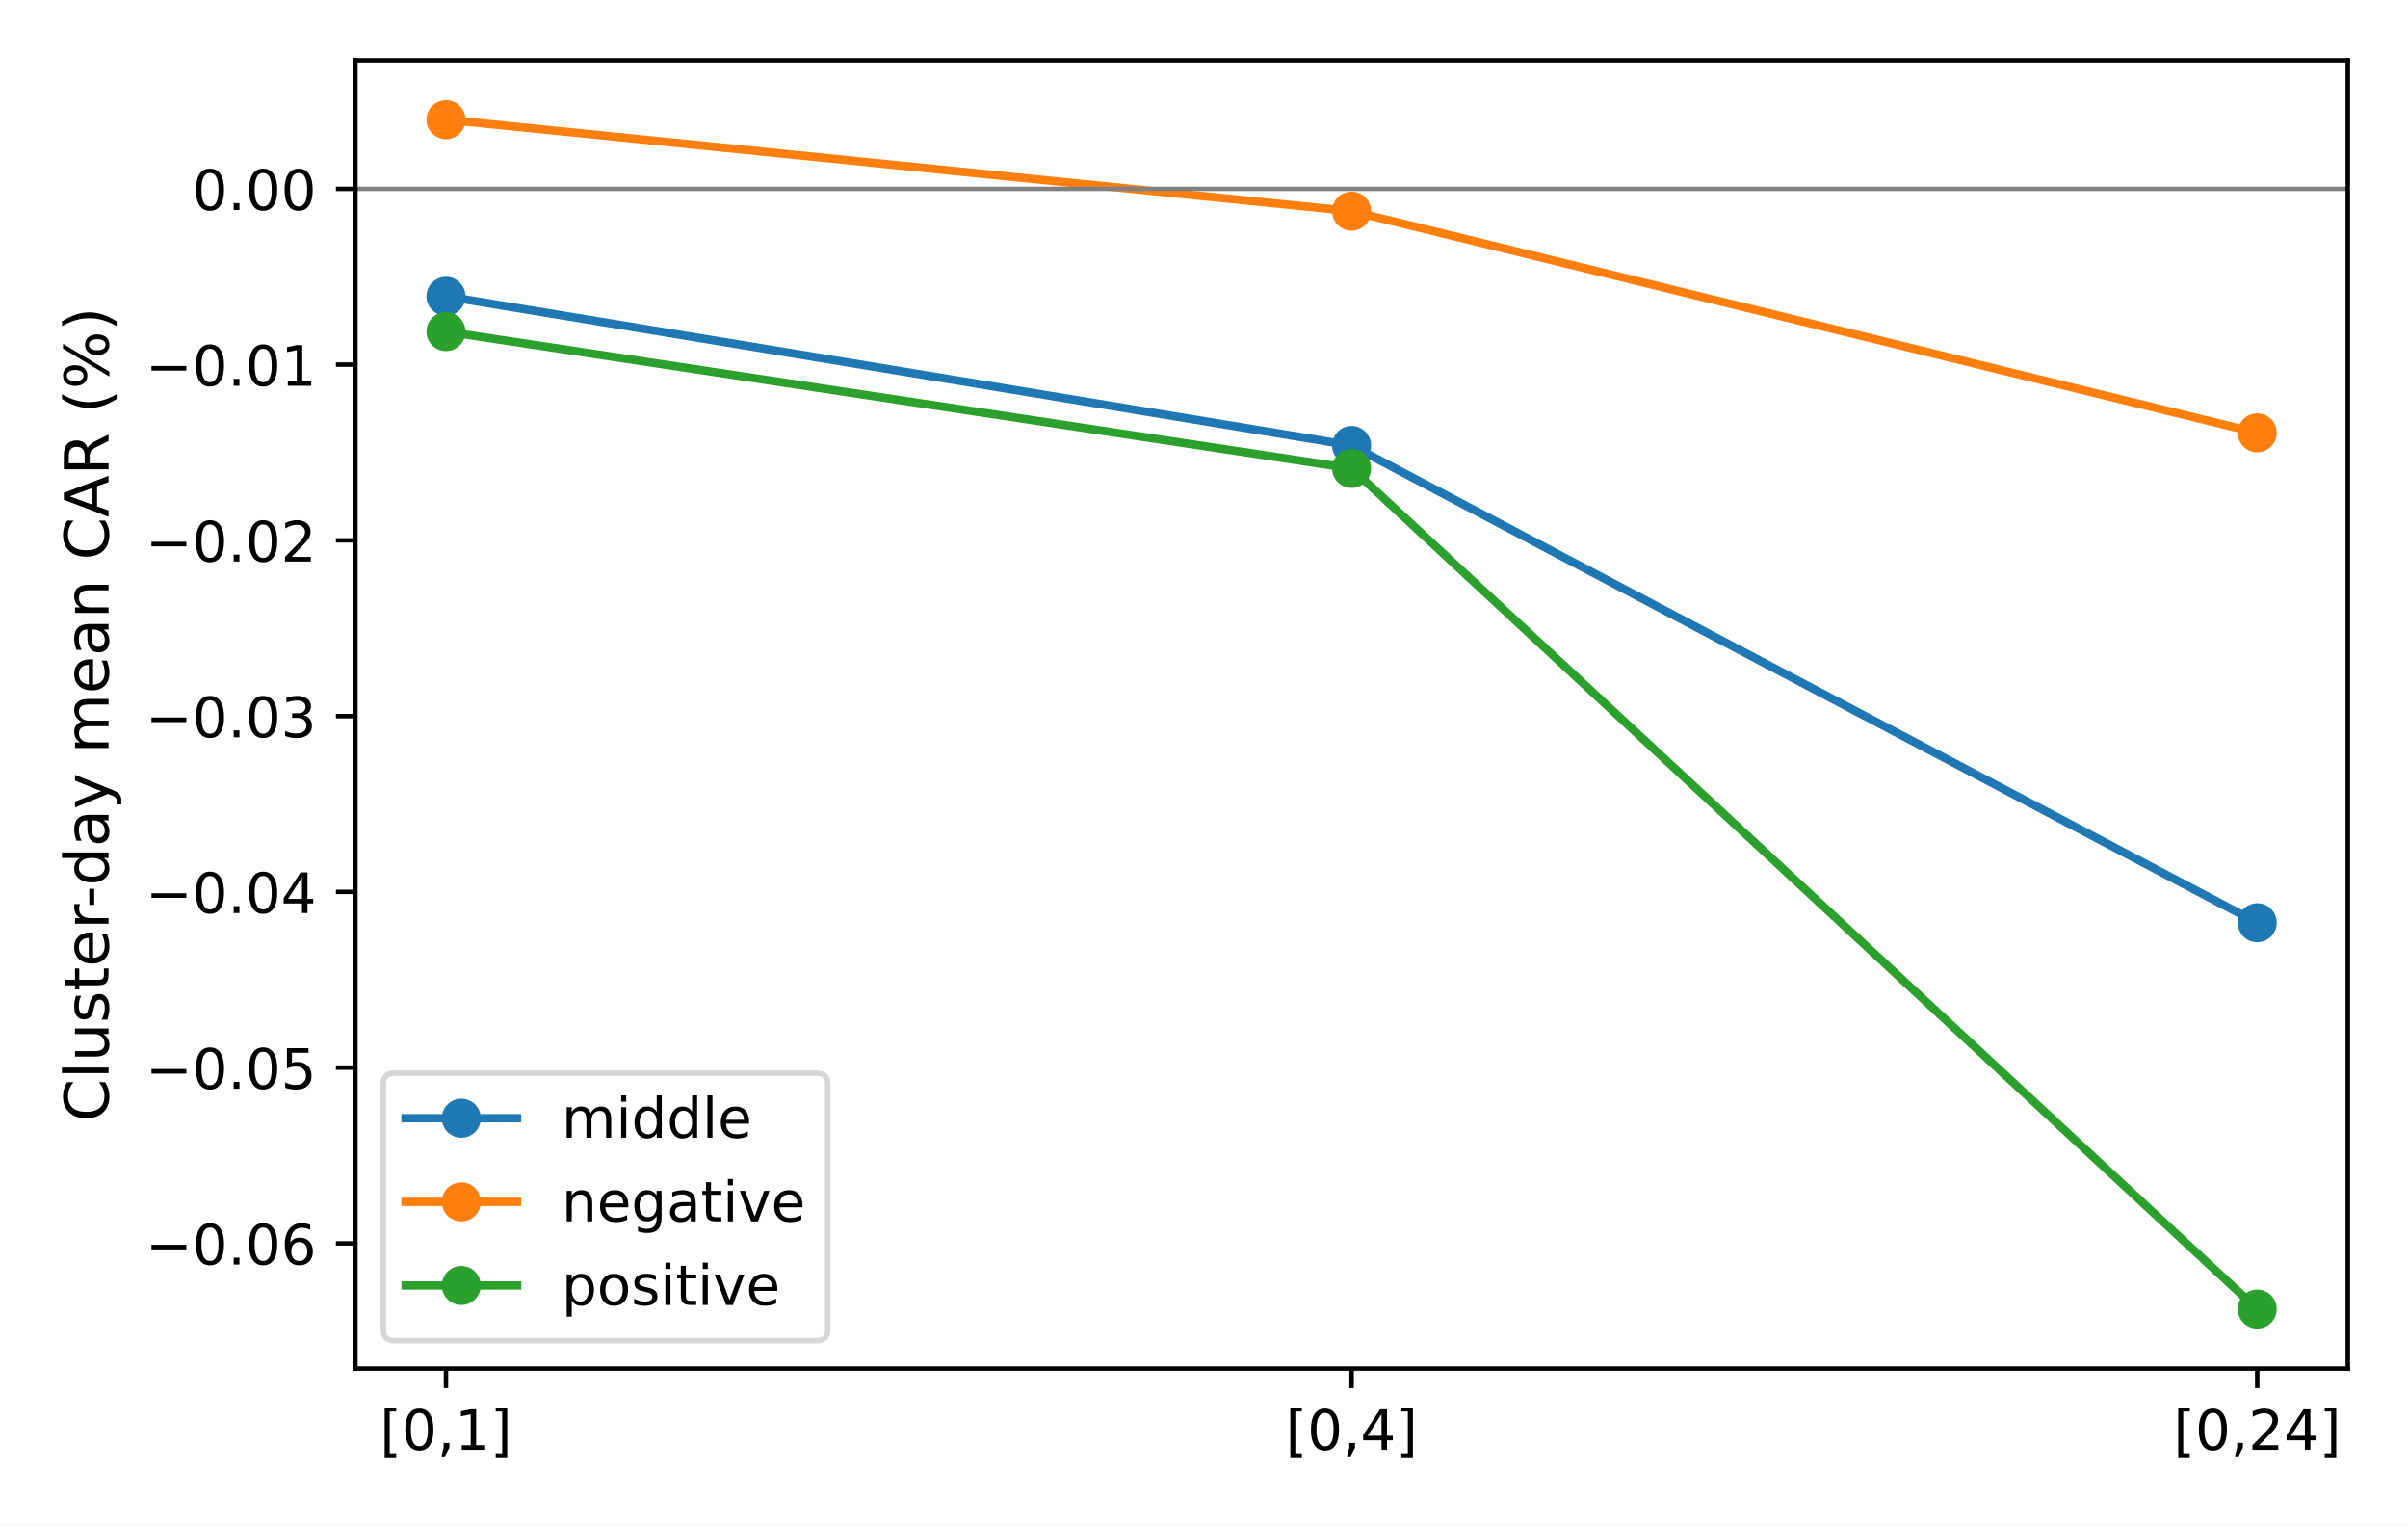
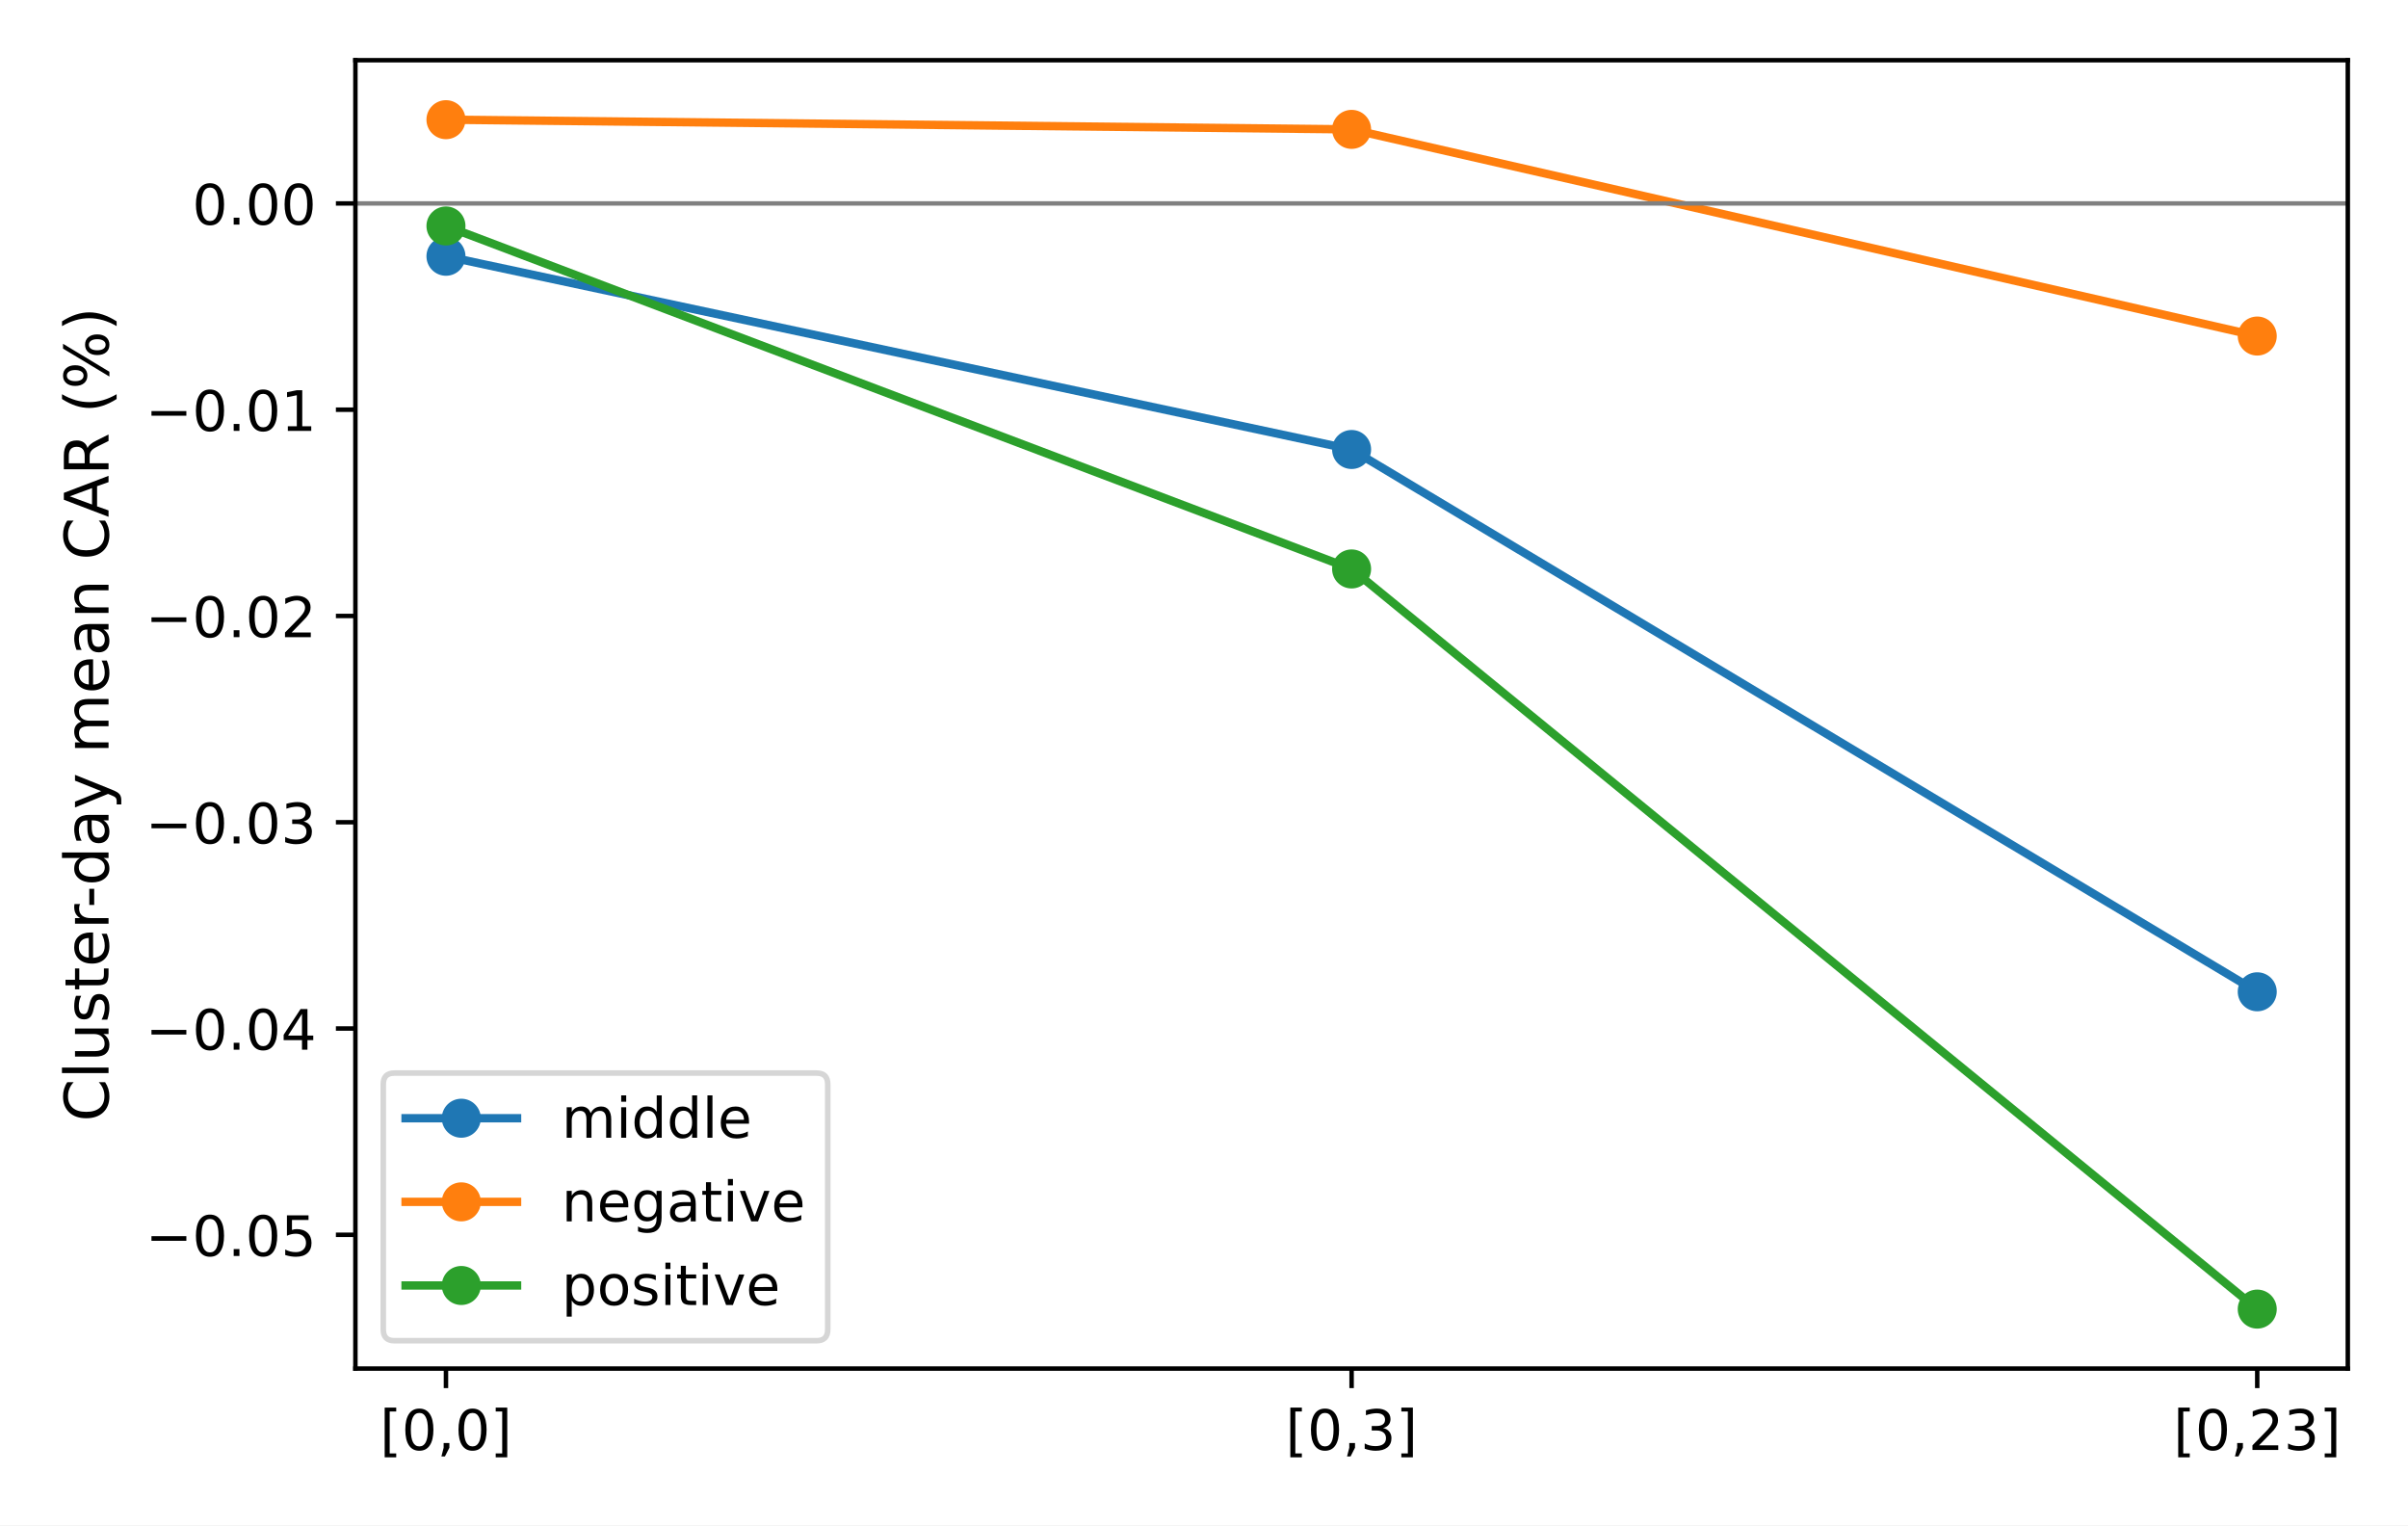
<svg xmlns="http://www.w3.org/2000/svg" xmlns:xlink="http://www.w3.org/1999/xlink" width="432pt" height="273.6pt" viewBox="0 0 432 273.6" version="1.1">
  <defs>
    <style type="text/css">*{stroke-linejoin: round; stroke-linecap: butt}</style>
  </defs>
  <g id="figure_1">
    <g id="patch_1">
      <path d="M 0 273.6  L 432 273.6  L 432 0  L 0 0  z " style="fill: #ffffff" />
    </g>
    <g id="axes_1">
      <g id="patch_2">
        <path d="M 63.76 245.478  L 421.2 245.478  L 421.2 10.8  L 63.76 10.8  z " style="fill: #ffffff" />
      </g>
      <g id="matplotlib.axis_1">
        <g id="xtick_1">
          <g id="line2d_1">
            <defs>
-               <path id="mcd1435bbfe" d="M 0 0  L 0 3.5  " style="stroke: #000000; stroke-width: 0.8" />
-             </defs>
-             <g>
-               <use xlink:href="#mcd1435bbfe" x="80.007" y="245.478" style="stroke: #000000; stroke-width: 0.8" />
+               <path id="m647485d590" d="M 0 0  L 0 3.5  " style="stroke: #000000; stroke-width: 0.8" />
+             </defs>
+             <g>
+               <use xlink:href="#m647485d590" x="80.007" y="245.478" style="stroke: #000000; stroke-width: 0.8" />
            </g>
          </g>
          <g id="text_1">
            <g transform="translate(68.15415 260.0761) scale(0.1 -0.1)">
              <defs>
                <path id="DejaVuSans-3e" d="M 550 4863  L 1875 4863  L 1875 4416  L 1125 4416  L 1125 -397  L 1875 -397  L 1875 -844  L 550 -844  L 550 4863  z " transform="scale(0.015625)" />
                <path id="DejaVuSans-13" d="M 2034 4250  Q 1547 4250 1301 3770  Q 1056 3291 1056 2328  Q 1056 1369 1301 889  Q 1547 409 2034 409  Q 2525 409 2770 889  Q 3016 1369 3016 2328  Q 3016 3291 2770 3770  Q 2525 4250 2034 4250  z M 2034 4750  Q 2819 4750 3233 4129  Q 3647 3509 3647 2328  Q 3647 1150 3233 529  Q 2819 -91 2034 -91  Q 1250 -91 836 529  Q 422 1150 422 2328  Q 422 3509 836 4129  Q 1250 4750 2034 4750  z " transform="scale(0.015625)" />
                <path id="DejaVuSans-f" d="M 750 794  L 1409 794  L 1409 256  L 897 -744  L 494 -744  L 750 256  L 750 794  z " transform="scale(0.015625)" />
-                 <path id="DejaVuSans-14" d="M 794 531  L 1825 531  L 1825 4091  L 703 3866  L 703 4441  L 1819 4666  L 2450 4666  L 2450 531  L 3481 531  L 3481 0  L 794 0  L 794 531  z " transform="scale(0.015625)" />
                <path id="DejaVuSans-40" d="M 1947 4863  L 1947 -844  L 622 -844  L 622 -397  L 1369 -397  L 1369 4416  L 622 4416  L 622 4863  L 1947 4863  z " transform="scale(0.015625)" />
              </defs>
              <use xlink:href="#DejaVuSans-3e" />
              <use xlink:href="#DejaVuSans-13" transform="translate(39.01562 0)" />
              <use xlink:href="#DejaVuSans-f" transform="translate(102.6406 0)" />
-               <use xlink:href="#DejaVuSans-14" transform="translate(134.4219 0)" />
+               <use xlink:href="#DejaVuSans-13" transform="translate(134.4219 0)" />
              <use xlink:href="#DejaVuSans-40" transform="translate(198.0469 0)" />
            </g>
          </g>
        </g>
        <g id="xtick_2">
          <g id="line2d_2">
            <g>
-               <use xlink:href="#mcd1435bbfe" x="242.48" y="245.478" style="stroke: #000000; stroke-width: 0.8" />
+               <use xlink:href="#m647485d590" x="242.48" y="245.478" style="stroke: #000000; stroke-width: 0.8" />
            </g>
          </g>
          <g id="text_2">
            <g transform="translate(230.6269 260.0761) scale(0.1 -0.1)">
              <defs>
-                 <path id="DejaVuSans-17" d="M 2419 4116  L 825 1625  L 2419 1625  L 2419 4116  z M 2253 4666  L 3047 4666  L 3047 1625  L 3713 1625  L 3713 1100  L 3047 1100  L 3047 0  L 2419 0  L 2419 1100  L 313 1100  L 313 1709  L 2253 4666  z " transform="scale(0.015625)" />
+                 <path id="DejaVuSans-16" d="M 2597 2516  Q 3050 2419 3304 2112  Q 3559 1806 3559 1356  Q 3559 666 3084 287  Q 2609 -91 1734 -91  Q 1441 -91 1130 -33  Q 819 25 488 141  L 488 750  Q 750 597 1062 519  Q 1375 441 1716 441  Q 2309 441 2620 675  Q 2931 909 2931 1356  Q 2931 1769 2642 2001  Q 2353 2234 1838 2234  L 1294 2234  L 1294 2753  L 1863 2753  Q 2328 2753 2575 2939  Q 2822 3125 2822 3475  Q 2822 3834 2567 4026  Q 2313 4219 1838 4219  Q 1578 4219 1281 4162  Q 984 4106 628 3988  L 628 4550  Q 988 4650 1302 4700  Q 1616 4750 1894 4750  Q 2613 4750 3031 4423  Q 3450 4097 3450 3541  Q 3450 3153 3228 2886  Q 3006 2619 2597 2516  z " transform="scale(0.015625)" />
              </defs>
              <use xlink:href="#DejaVuSans-3e" />
              <use xlink:href="#DejaVuSans-13" transform="translate(39.01562 0)" />
              <use xlink:href="#DejaVuSans-f" transform="translate(102.6406 0)" />
-               <use xlink:href="#DejaVuSans-17" transform="translate(134.4219 0)" />
+               <use xlink:href="#DejaVuSans-16" transform="translate(134.4219 0)" />
              <use xlink:href="#DejaVuSans-40" transform="translate(198.0469 0)" />
            </g>
          </g>
        </g>
        <g id="xtick_3">
          <g id="line2d_3">
            <g>
-               <use xlink:href="#mcd1435bbfe" x="404.953" y="245.478" style="stroke: #000000; stroke-width: 0.8" />
+               <use xlink:href="#m647485d590" x="404.953" y="245.478" style="stroke: #000000; stroke-width: 0.8" />
            </g>
          </g>
          <g id="text_3">
            <g transform="translate(389.9184 260.0761) scale(0.1 -0.1)">
              <defs>
                <path id="DejaVuSans-15" d="M 1228 531  L 3431 531  L 3431 0  L 469 0  L 469 531  Q 828 903 1448 1529  Q 2069 2156 2228 2338  Q 2531 2678 2651 2914  Q 2772 3150 2772 3378  Q 2772 3750 2511 3984  Q 2250 4219 1831 4219  Q 1534 4219 1204 4116  Q 875 4013 500 3803  L 500 4441  Q 881 4594 1212 4672  Q 1544 4750 1819 4750  Q 2544 4750 2975 4387  Q 3406 4025 3406 3419  Q 3406 3131 3298 2873  Q 3191 2616 2906 2266  Q 2828 2175 2409 1742  Q 1991 1309 1228 531  z " transform="scale(0.015625)" />
              </defs>
              <use xlink:href="#DejaVuSans-3e" />
              <use xlink:href="#DejaVuSans-13" transform="translate(39.01562 0)" />
              <use xlink:href="#DejaVuSans-f" transform="translate(102.6406 0)" />
              <use xlink:href="#DejaVuSans-15" transform="translate(134.4219 0)" />
-               <use xlink:href="#DejaVuSans-17" transform="translate(198.0469 0)" />
+               <use xlink:href="#DejaVuSans-16" transform="translate(198.0469 0)" />
              <use xlink:href="#DejaVuSans-40" transform="translate(261.6719 0)" />
            </g>
          </g>
        </g>
      </g>
      <g id="matplotlib.axis_2">
        <g id="ytick_1">
          <g id="line2d_4">
            <defs>
-               <path id="ma696f52125" d="M 0 0  L -3.5 0  " style="stroke: #000000; stroke-width: 0.8" />
-             </defs>
-             <g>
-               <use xlink:href="#ma696f52125" x="63.76" y="223.019" style="stroke: #000000; stroke-width: 0.8" />
+               <path id="m6b0587f20b" d="M 0 0  L -3.5 0  " style="stroke: #000000; stroke-width: 0.8" />
+             </defs>
+             <g>
+               <use xlink:href="#m6b0587f20b" x="63.76" y="221.482" style="stroke: #000000; stroke-width: 0.8" />
            </g>
          </g>
          <g id="text_4">
-             <g transform="translate(26.11469 226.8176) scale(0.1 -0.1)">
+             <g transform="translate(26.11469 225.281) scale(0.1 -0.1)">
              <defs>
                <path id="DejaVuSans-c9c" d="M 678 2272  L 4684 2272  L 4684 1741  L 678 1741  L 678 2272  z " transform="scale(0.015625)" />
                <path id="DejaVuSans-11" d="M 684 794  L 1344 794  L 1344 0  L 684 0  L 684 794  z " transform="scale(0.015625)" />
-                 <path id="DejaVuSans-19" d="M 2113 2584  Q 1688 2584 1439 2293  Q 1191 2003 1191 1497  Q 1191 994 1439 701  Q 1688 409 2113 409  Q 2538 409 2786 701  Q 3034 994 3034 1497  Q 3034 2003 2786 2293  Q 2538 2584 2113 2584  z M 3366 4563  L 3366 3988  Q 3128 4100 2886 4159  Q 2644 4219 2406 4219  Q 1781 4219 1451 3797  Q 1122 3375 1075 2522  Q 1259 2794 1537 2939  Q 1816 3084 2150 3084  Q 2853 3084 3261 2657  Q 3669 2231 3669 1497  Q 3669 778 3244 343  Q 2819 -91 2113 -91  Q 1303 -91 875 529  Q 447 1150 447 2328  Q 447 3434 972 4092  Q 1497 4750 2381 4750  Q 2619 4750 2861 4703  Q 3103 4656 3366 4563  z " transform="scale(0.015625)" />
-               </defs>
-               <use xlink:href="#DejaVuSans-c9c" />
-               <use xlink:href="#DejaVuSans-13" transform="translate(83.79688 0)" />
-               <use xlink:href="#DejaVuSans-11" transform="translate(147.4219 0)" />
-               <use xlink:href="#DejaVuSans-13" transform="translate(179.2031 0)" />
-               <use xlink:href="#DejaVuSans-19" transform="translate(242.8281 0)" />
+                 <path id="DejaVuSans-18" d="M 691 4666  L 3169 4666  L 3169 4134  L 1269 4134  L 1269 2991  Q 1406 3038 1543 3061  Q 1681 3084 1819 3084  Q 2600 3084 3056 2656  Q 3513 2228 3513 1497  Q 3513 744 3044 326  Q 2575 -91 1722 -91  Q 1428 -91 1123 -41  Q 819 9 494 109  L 494 744  Q 775 591 1075 516  Q 1375 441 1709 441  Q 2250 441 2565 725  Q 2881 1009 2881 1497  Q 2881 1984 2565 2268  Q 2250 2553 1709 2553  Q 1456 2553 1204 2497  Q 953 2441 691 2322  L 691 4666  z " transform="scale(0.015625)" />
+               </defs>
+               <use xlink:href="#DejaVuSans-c9c" />
+               <use xlink:href="#DejaVuSans-13" transform="translate(83.79688 0)" />
+               <use xlink:href="#DejaVuSans-11" transform="translate(147.4219 0)" />
+               <use xlink:href="#DejaVuSans-13" transform="translate(179.2031 0)" />
+               <use xlink:href="#DejaVuSans-18" transform="translate(242.8281 0)" />
            </g>
          </g>
        </g>
        <g id="ytick_2">
          <g id="line2d_5">
            <g>
-               <use xlink:href="#ma696f52125" x="63.76" y="191.495" style="stroke: #000000; stroke-width: 0.8" />
+               <use xlink:href="#m6b0587f20b" x="63.76" y="184.483" style="stroke: #000000; stroke-width: 0.8" />
            </g>
          </g>
          <g id="text_5">
-             <g transform="translate(26.11469 195.2934) scale(0.1 -0.1)">
-               <defs>
-                 <path id="DejaVuSans-18" d="M 691 4666  L 3169 4666  L 3169 4134  L 1269 4134  L 1269 2991  Q 1406 3038 1543 3061  Q 1681 3084 1819 3084  Q 2600 3084 3056 2656  Q 3513 2228 3513 1497  Q 3513 744 3044 326  Q 2575 -91 1722 -91  Q 1428 -91 1123 -41  Q 819 9 494 109  L 494 744  Q 775 591 1075 516  Q 1375 441 1709 441  Q 2250 441 2565 725  Q 2881 1009 2881 1497  Q 2881 1984 2565 2268  Q 2250 2553 1709 2553  Q 1456 2553 1204 2497  Q 953 2441 691 2322  L 691 4666  z " transform="scale(0.015625)" />
-               </defs>
-               <use xlink:href="#DejaVuSans-c9c" />
-               <use xlink:href="#DejaVuSans-13" transform="translate(83.79688 0)" />
-               <use xlink:href="#DejaVuSans-11" transform="translate(147.4219 0)" />
-               <use xlink:href="#DejaVuSans-13" transform="translate(179.2031 0)" />
-               <use xlink:href="#DejaVuSans-18" transform="translate(242.8281 0)" />
+             <g transform="translate(26.11469 188.2821) scale(0.1 -0.1)">
+               <defs>
+                 <path id="DejaVuSans-17" d="M 2419 4116  L 825 1625  L 2419 1625  L 2419 4116  z M 2253 4666  L 3047 4666  L 3047 1625  L 3713 1625  L 3713 1100  L 3047 1100  L 3047 0  L 2419 0  L 2419 1100  L 313 1100  L 313 1709  L 2253 4666  z " transform="scale(0.015625)" />
+               </defs>
+               <use xlink:href="#DejaVuSans-c9c" />
+               <use xlink:href="#DejaVuSans-13" transform="translate(83.79688 0)" />
+               <use xlink:href="#DejaVuSans-11" transform="translate(147.4219 0)" />
+               <use xlink:href="#DejaVuSans-13" transform="translate(179.2031 0)" />
+               <use xlink:href="#DejaVuSans-17" transform="translate(242.8281 0)" />
            </g>
          </g>
        </g>
        <g id="ytick_3">
          <g id="line2d_6">
            <g>
-               <use xlink:href="#ma696f52125" x="63.76" y="159.97" style="stroke: #000000; stroke-width: 0.8" />
+               <use xlink:href="#m6b0587f20b" x="63.76" y="147.484" style="stroke: #000000; stroke-width: 0.8" />
            </g>
          </g>
          <g id="text_6">
-             <g transform="translate(26.11469 163.7692) scale(0.1 -0.1)">
-               <use xlink:href="#DejaVuSans-c9c" />
-               <use xlink:href="#DejaVuSans-13" transform="translate(83.79688 0)" />
-               <use xlink:href="#DejaVuSans-11" transform="translate(147.4219 0)" />
-               <use xlink:href="#DejaVuSans-13" transform="translate(179.2031 0)" />
-               <use xlink:href="#DejaVuSans-17" transform="translate(242.8281 0)" />
+             <g transform="translate(26.11469 151.2832) scale(0.1 -0.1)">
+               <use xlink:href="#DejaVuSans-c9c" />
+               <use xlink:href="#DejaVuSans-13" transform="translate(83.79688 0)" />
+               <use xlink:href="#DejaVuSans-11" transform="translate(147.4219 0)" />
+               <use xlink:href="#DejaVuSans-13" transform="translate(179.2031 0)" />
+               <use xlink:href="#DejaVuSans-16" transform="translate(242.8281 0)" />
            </g>
          </g>
        </g>
        <g id="ytick_4">
          <g id="line2d_7">
            <g>
-               <use xlink:href="#ma696f52125" x="63.76" y="128.446" style="stroke: #000000; stroke-width: 0.8" />
+               <use xlink:href="#m6b0587f20b" x="63.76" y="110.485" style="stroke: #000000; stroke-width: 0.8" />
            </g>
          </g>
          <g id="text_7">
-             <g transform="translate(26.11469 132.245) scale(0.1 -0.1)">
-               <defs>
-                 <path id="DejaVuSans-16" d="M 2597 2516  Q 3050 2419 3304 2112  Q 3559 1806 3559 1356  Q 3559 666 3084 287  Q 2609 -91 1734 -91  Q 1441 -91 1130 -33  Q 819 25 488 141  L 488 750  Q 750 597 1062 519  Q 1375 441 1716 441  Q 2309 441 2620 675  Q 2931 909 2931 1356  Q 2931 1769 2642 2001  Q 2353 2234 1838 2234  L 1294 2234  L 1294 2753  L 1863 2753  Q 2328 2753 2575 2939  Q 2822 3125 2822 3475  Q 2822 3834 2567 4026  Q 2313 4219 1838 4219  Q 1578 4219 1281 4162  Q 984 4106 628 3988  L 628 4550  Q 988 4650 1302 4700  Q 1616 4750 1894 4750  Q 2613 4750 3031 4423  Q 3450 4097 3450 3541  Q 3450 3153 3228 2886  Q 3006 2619 2597 2516  z " transform="scale(0.015625)" />
-               </defs>
-               <use xlink:href="#DejaVuSans-c9c" />
-               <use xlink:href="#DejaVuSans-13" transform="translate(83.79688 0)" />
-               <use xlink:href="#DejaVuSans-11" transform="translate(147.4219 0)" />
-               <use xlink:href="#DejaVuSans-13" transform="translate(179.2031 0)" />
-               <use xlink:href="#DejaVuSans-16" transform="translate(242.8281 0)" />
+             <g transform="translate(26.11469 114.2842) scale(0.1 -0.1)">
+               <use xlink:href="#DejaVuSans-c9c" />
+               <use xlink:href="#DejaVuSans-13" transform="translate(83.79688 0)" />
+               <use xlink:href="#DejaVuSans-11" transform="translate(147.4219 0)" />
+               <use xlink:href="#DejaVuSans-13" transform="translate(179.2031 0)" />
+               <use xlink:href="#DejaVuSans-15" transform="translate(242.8281 0)" />
            </g>
          </g>
        </g>
        <g id="ytick_5">
          <g id="line2d_8">
            <g>
-               <use xlink:href="#ma696f52125" x="63.76" y="96.922" style="stroke: #000000; stroke-width: 0.8" />
+               <use xlink:href="#m6b0587f20b" x="63.76" y="73.486" style="stroke: #000000; stroke-width: 0.8" />
            </g>
          </g>
          <g id="text_8">
-             <g transform="translate(26.11469 100.7208) scale(0.1 -0.1)">
-               <use xlink:href="#DejaVuSans-c9c" />
-               <use xlink:href="#DejaVuSans-13" transform="translate(83.79688 0)" />
-               <use xlink:href="#DejaVuSans-11" transform="translate(147.4219 0)" />
-               <use xlink:href="#DejaVuSans-13" transform="translate(179.2031 0)" />
-               <use xlink:href="#DejaVuSans-15" transform="translate(242.8281 0)" />
+             <g transform="translate(26.11469 77.28528) scale(0.1 -0.1)">
+               <defs>
+                 <path id="DejaVuSans-14" d="M 794 531  L 1825 531  L 1825 4091  L 703 3866  L 703 4441  L 1819 4666  L 2450 4666  L 2450 531  L 3481 531  L 3481 0  L 794 0  L 794 531  z " transform="scale(0.015625)" />
+               </defs>
+               <use xlink:href="#DejaVuSans-c9c" />
+               <use xlink:href="#DejaVuSans-13" transform="translate(83.79688 0)" />
+               <use xlink:href="#DejaVuSans-11" transform="translate(147.4219 0)" />
+               <use xlink:href="#DejaVuSans-13" transform="translate(179.2031 0)" />
+               <use xlink:href="#DejaVuSans-14" transform="translate(242.8281 0)" />
            </g>
          </g>
        </g>
        <g id="ytick_6">
          <g id="line2d_9">
            <g>
-               <use xlink:href="#ma696f52125" x="63.76" y="65.398" style="stroke: #000000; stroke-width: 0.8" />
+               <use xlink:href="#m6b0587f20b" x="63.76" y="36.488" style="stroke: #000000; stroke-width: 0.8" />
            </g>
          </g>
          <g id="text_9">
-             <g transform="translate(26.11469 69.19654) scale(0.1 -0.1)">
-               <use xlink:href="#DejaVuSans-c9c" />
-               <use xlink:href="#DejaVuSans-13" transform="translate(83.79688 0)" />
-               <use xlink:href="#DejaVuSans-11" transform="translate(147.4219 0)" />
-               <use xlink:href="#DejaVuSans-13" transform="translate(179.2031 0)" />
-               <use xlink:href="#DejaVuSans-14" transform="translate(242.8281 0)" />
-             </g>
-           </g>
-         </g>
-         <g id="ytick_7">
-           <g id="line2d_10">
-             <g>
-               <use xlink:href="#ma696f52125" x="63.76" y="33.874" style="stroke: #000000; stroke-width: 0.8" />
-             </g>
-           </g>
-           <g id="text_10">
-             <g transform="translate(34.49437 37.67233) scale(0.1 -0.1)">
+             <g transform="translate(34.49437 40.28634) scale(0.1 -0.1)">
              <use xlink:href="#DejaVuSans-13" />
              <use xlink:href="#DejaVuSans-11" transform="translate(63.625 0)" />
              <use xlink:href="#DejaVuSans-13" transform="translate(95.40625 0)" />
              <use xlink:href="#DejaVuSans-13" transform="translate(159.0312 0)" />
            </g>
          </g>
        </g>
-         <g id="text_11">
+         <g id="text_10">
          <g transform="translate(19.47211 201.1934) rotate(-90) scale(0.11 -0.11)">
            <defs>
              <path id="DejaVuSans-26" d="M 4122 4306  L 4122 3641  Q 3803 3938 3442 4084  Q 3081 4231 2675 4231  Q 1875 4231 1450 3742  Q 1025 3253 1025 2328  Q 1025 1406 1450 917  Q 1875 428 2675 428  Q 3081 428 3442 575  Q 3803 722 4122 1019  L 4122 359  Q 3791 134 3420 21  Q 3050 -91 2638 -91  Q 1578 -91 968 557  Q 359 1206 359 2328  Q 359 3453 968 4101  Q 1578 4750 2638 4750  Q 3056 4750 3426 4639  Q 3797 4528 4122 4306  z " transform="scale(0.015625)" />
              <path id="DejaVuSans-4f" d="M 603 4863  L 1178 4863  L 1178 0  L 603 0  L 603 4863  z " transform="scale(0.015625)" />
              <path id="DejaVuSans-58" d="M 544 1381  L 544 3500  L 1119 3500  L 1119 1403  Q 1119 906 1312 657  Q 1506 409 1894 409  Q 2359 409 2629 706  Q 2900 1003 2900 1516  L 2900 3500  L 3475 3500  L 3475 0  L 2900 0  L 2900 538  Q 2691 219 2414 64  Q 2138 -91 1772 -91  Q 1169 -91 856 284  Q 544 659 544 1381  z M 1991 3584  L 1991 3584  z " transform="scale(0.015625)" />
              <path id="DejaVuSans-56" d="M 2834 3397  L 2834 2853  Q 2591 2978 2328 3040  Q 2066 3103 1784 3103  Q 1356 3103 1142 2972  Q 928 2841 928 2578  Q 928 2378 1081 2264  Q 1234 2150 1697 2047  L 1894 2003  Q 2506 1872 2764 1633  Q 3022 1394 3022 966  Q 3022 478 2636 193  Q 2250 -91 1575 -91  Q 1294 -91 989 -36  Q 684 19 347 128  L 347 722  Q 666 556 975 473  Q 1284 391 1588 391  Q 1994 391 2212 530  Q 2431 669 2431 922  Q 2431 1156 2273 1281  Q 2116 1406 1581 1522  L 1381 1569  Q 847 1681 609 1914  Q 372 2147 372 2553  Q 372 3047 722 3315  Q 1072 3584 1716 3584  Q 2034 3584 2315 3537  Q 2597 3491 2834 3397  z " transform="scale(0.015625)" />
              <path id="DejaVuSans-57" d="M 1172 4494  L 1172 3500  L 2356 3500  L 2356 3053  L 1172 3053  L 1172 1153  Q 1172 725 1289 603  Q 1406 481 1766 481  L 2356 481  L 2356 0  L 1766 0  Q 1100 0 847 248  Q 594 497 594 1153  L 594 3053  L 172 3053  L 172 3500  L 594 3500  L 594 4494  L 1172 4494  z " transform="scale(0.015625)" />
              <path id="DejaVuSans-48" d="M 3597 1894  L 3597 1613  L 953 1613  Q 991 1019 1311 708  Q 1631 397 2203 397  Q 2534 397 2845 478  Q 3156 559 3463 722  L 3463 178  Q 3153 47 2828 -22  Q 2503 -91 2169 -91  Q 1331 -91 842 396  Q 353 884 353 1716  Q 353 2575 817 3079  Q 1281 3584 2069 3584  Q 2775 3584 3186 3129  Q 3597 2675 3597 1894  z M 3022 2063  Q 3016 2534 2758 2815  Q 2500 3097 2075 3097  Q 1594 3097 1305 2825  Q 1016 2553 972 2059  L 3022 2063  z " transform="scale(0.015625)" />
              <path id="DejaVuSans-55" d="M 2631 2963  Q 2534 3019 2420 3045  Q 2306 3072 2169 3072  Q 1681 3072 1420 2755  Q 1159 2438 1159 1844  L 1159 0  L 581 0  L 581 3500  L 1159 3500  L 1159 2956  Q 1341 3275 1631 3429  Q 1922 3584 2338 3584  Q 2397 3584 2469 3576  Q 2541 3569 2628 3553  L 2631 2963  z " transform="scale(0.015625)" />
              <path id="DejaVuSans-10" d="M 313 2009  L 1997 2009  L 1997 1497  L 313 1497  L 313 2009  z " transform="scale(0.015625)" />
              <path id="DejaVuSans-47" d="M 2906 2969  L 2906 4863  L 3481 4863  L 3481 0  L 2906 0  L 2906 525  Q 2725 213 2448 61  Q 2172 -91 1784 -91  Q 1150 -91 751 415  Q 353 922 353 1747  Q 353 2572 751 3078  Q 1150 3584 1784 3584  Q 2172 3584 2448 3432  Q 2725 3281 2906 2969  z M 947 1747  Q 947 1113 1208 752  Q 1469 391 1925 391  Q 2381 391 2643 752  Q 2906 1113 2906 1747  Q 2906 2381 2643 2742  Q 2381 3103 1925 3103  Q 1469 3103 1208 2742  Q 947 2381 947 1747  z " transform="scale(0.015625)" />
              <path id="DejaVuSans-44" d="M 2194 1759  Q 1497 1759 1228 1600  Q 959 1441 959 1056  Q 959 750 1161 570  Q 1363 391 1709 391  Q 2188 391 2477 730  Q 2766 1069 2766 1631  L 2766 1759  L 2194 1759  z M 3341 1997  L 3341 0  L 2766 0  L 2766 531  Q 2569 213 2275 61  Q 1981 -91 1556 -91  Q 1019 -91 701 211  Q 384 513 384 1019  Q 384 1609 779 1909  Q 1175 2209 1959 2209  L 2766 2209  L 2766 2266  Q 2766 2663 2505 2880  Q 2244 3097 1772 3097  Q 1472 3097 1187 3025  Q 903 2953 641 2809  L 641 3341  Q 956 3463 1253 3523  Q 1550 3584 1831 3584  Q 2591 3584 2966 3190  Q 3341 2797 3341 1997  z " transform="scale(0.015625)" />
              <path id="DejaVuSans-5c" d="M 2059 -325  Q 1816 -950 1584 -1140  Q 1353 -1331 966 -1331  L 506 -1331  L 506 -850  L 844 -850  Q 1081 -850 1212 -737  Q 1344 -625 1503 -206  L 1606 56  L 191 3500  L 800 3500  L 1894 763  L 2988 3500  L 3597 3500  L 2059 -325  z " transform="scale(0.015625)" />
              <path id="DejaVuSans-3" transform="scale(0.015625)" />
              <path id="DejaVuSans-50" d="M 3328 2828  Q 3544 3216 3844 3400  Q 4144 3584 4550 3584  Q 5097 3584 5394 3201  Q 5691 2819 5691 2113  L 5691 0  L 5113 0  L 5113 2094  Q 5113 2597 4934 2840  Q 4756 3084 4391 3084  Q 3944 3084 3684 2787  Q 3425 2491 3425 1978  L 3425 0  L 2847 0  L 2847 2094  Q 2847 2600 2669 2842  Q 2491 3084 2119 3084  Q 1678 3084 1418 2786  Q 1159 2488 1159 1978  L 1159 0  L 581 0  L 581 3500  L 1159 3500  L 1159 2956  Q 1356 3278 1631 3431  Q 1906 3584 2284 3584  Q 2666 3584 2933 3390  Q 3200 3197 3328 2828  z " transform="scale(0.015625)" />
              <path id="DejaVuSans-51" d="M 3513 2113  L 3513 0  L 2938 0  L 2938 2094  Q 2938 2591 2744 2837  Q 2550 3084 2163 3084  Q 1697 3084 1428 2787  Q 1159 2491 1159 1978  L 1159 0  L 581 0  L 581 3500  L 1159 3500  L 1159 2956  Q 1366 3272 1645 3428  Q 1925 3584 2291 3584  Q 2894 3584 3203 3211  Q 3513 2838 3513 2113  z " transform="scale(0.015625)" />
              <path id="DejaVuSans-24" d="M 2188 4044  L 1331 1722  L 3047 1722  L 2188 4044  z M 1831 4666  L 2547 4666  L 4325 0  L 3669 0  L 3244 1197  L 1141 1197  L 716 0  L 50 0  L 1831 4666  z " transform="scale(0.015625)" />
              <path id="DejaVuSans-35" d="M 2841 2188  Q 3044 2119 3236 1894  Q 3428 1669 3622 1275  L 4263 0  L 3584 0  L 2988 1197  Q 2756 1666 2539 1819  Q 2322 1972 1947 1972  L 1259 1972  L 1259 0  L 628 0  L 628 4666  L 2053 4666  Q 2853 4666 3247 4331  Q 3641 3997 3641 3322  Q 3641 2881 3436 2590  Q 3231 2300 2841 2188  z M 1259 4147  L 1259 2491  L 2053 2491  Q 2509 2491 2742 2702  Q 2975 2913 2975 3322  Q 2975 3731 2742 3939  Q 2509 4147 2053 4147  L 1259 4147  z " transform="scale(0.015625)" />
              <path id="DejaVuSans-b" d="M 1984 4856  Q 1566 4138 1362 3434  Q 1159 2731 1159 2009  Q 1159 1288 1364 580  Q 1569 -128 1984 -844  L 1484 -844  Q 1016 -109 783 600  Q 550 1309 550 2009  Q 550 2706 781 3412  Q 1013 4119 1484 4856  L 1984 4856  z " transform="scale(0.015625)" />
              <path id="DejaVuSans-8" d="M 4653 2053  Q 4381 2053 4226 1822  Q 4072 1591 4072 1178  Q 4072 772 4226 539  Q 4381 306 4653 306  Q 4919 306 5073 539  Q 5228 772 5228 1178  Q 5228 1588 5073 1820  Q 4919 2053 4653 2053  z M 4653 2450  Q 5147 2450 5437 2106  Q 5728 1763 5728 1178  Q 5728 594 5436 251  Q 5144 -91 4653 -91  Q 4153 -91 3862 251  Q 3572 594 3572 1178  Q 3572 1766 3864 2108  Q 4156 2450 4653 2450  z M 1428 4353  Q 1159 4353 1004 4120  Q 850 3888 850 3481  Q 850 3069 1003 2837  Q 1156 2606 1428 2606  Q 1700 2606 1854 2837  Q 2009 3069 2009 3481  Q 2009 3884 1853 4118  Q 1697 4353 1428 4353  z M 4250 4750  L 4750 4750  L 1831 -91  L 1331 -91  L 4250 4750  z M 1428 4750  Q 1922 4750 2215 4408  Q 2509 4066 2509 3481  Q 2509 2891 2217 2550  Q 1925 2209 1428 2209  Q 931 2209 642 2551  Q 353 2894 353 3481  Q 353 4063 643 4406  Q 934 4750 1428 4750  z " transform="scale(0.015625)" />
              <path id="DejaVuSans-c" d="M 513 4856  L 1013 4856  Q 1481 4119 1714 3412  Q 1947 2706 1947 2009  Q 1947 1309 1714 600  Q 1481 -109 1013 -844  L 513 -844  Q 928 -128 1133 580  Q 1338 1288 1338 2009  Q 1338 2731 1133 3434  Q 928 4138 513 4856  z " transform="scale(0.015625)" />
            </defs>
            <use xlink:href="#DejaVuSans-26" />
            <use xlink:href="#DejaVuSans-4f" transform="translate(69.82812 0)" />
            <use xlink:href="#DejaVuSans-58" transform="translate(97.60938 0)" />
            <use xlink:href="#DejaVuSans-56" transform="translate(160.9844 0)" />
            <use xlink:href="#DejaVuSans-57" transform="translate(213.0781 0)" />
            <use xlink:href="#DejaVuSans-48" transform="translate(252.2812 0)" />
            <use xlink:href="#DejaVuSans-55" transform="translate(313.8125 0)" />
            <use xlink:href="#DejaVuSans-10" transform="translate(348.5312 0)" />
            <use xlink:href="#DejaVuSans-47" transform="translate(384.6094 0)" />
            <use xlink:href="#DejaVuSans-44" transform="translate(448.0938 0)" />
            <use xlink:href="#DejaVuSans-5c" transform="translate(509.375 0)" />
            <use xlink:href="#DejaVuSans-3" transform="translate(568.5625 0)" />
            <use xlink:href="#DejaVuSans-50" transform="translate(600.3438 0)" />
            <use xlink:href="#DejaVuSans-48" transform="translate(697.75 0)" />
            <use xlink:href="#DejaVuSans-44" transform="translate(759.2812 0)" />
            <use xlink:href="#DejaVuSans-51" transform="translate(820.5625 0)" />
            <use xlink:href="#DejaVuSans-3" transform="translate(883.9375 0)" />
            <use xlink:href="#DejaVuSans-26" transform="translate(915.7188 0)" />
            <use xlink:href="#DejaVuSans-24" transform="translate(985.5469 0)" />
            <use xlink:href="#DejaVuSans-35" transform="translate(1053.953 0)" />
            <use xlink:href="#DejaVuSans-3" transform="translate(1123.438 0)" />
            <use xlink:href="#DejaVuSans-b" transform="translate(1155.219 0)" />
            <use xlink:href="#DejaVuSans-8" transform="translate(1194.234 0)" />
            <use xlink:href="#DejaVuSans-c" transform="translate(1289.25 0)" />
          </g>
        </g>
      </g>
+       <g id="line2d_10">
+         <path d="M 80.007 45.965  L 242.48 80.625  L 404.953 177.896  " clip-path="url(#p0c7ce53123)" style="fill: none; stroke: #1f77b4; stroke-width: 1.5; stroke-linecap: square" />
+         <defs>
+           <path id="m7e4fff482a" d="M 0 3  C 0.796 3 1.559 2.684 2.121 2.121  C 2.684 1.559 3 0.796 3 0  C 3 -0.796 2.684 -1.559 2.121 -2.121  C 1.559 -2.684 0.796 -3 0 -3  C -0.796 -3 -1.559 -2.684 -2.121 -2.121  C -2.684 -1.559 -3 -0.796 -3 0  C -3 0.796 -2.684 1.559 -2.121 2.121  C -1.559 2.684 -0.796 3 0 3  z " style="stroke: #1f77b4" />
+         </defs>
+         <g clip-path="url(#p0c7ce53123)">
+           <use xlink:href="#m7e4fff482a" x="80.007" y="45.965" style="fill: #1f77b4; stroke: #1f77b4" />
+           <use xlink:href="#m7e4fff482a" x="242.48" y="80.625" style="fill: #1f77b4; stroke: #1f77b4" />
+           <use xlink:href="#m7e4fff482a" x="404.953" y="177.896" style="fill: #1f77b4; stroke: #1f77b4" />
+         </g>
+       </g>
      <g id="line2d_11">
-         <path d="M 80.007 53.146  L 242.48 79.907  L 404.953 165.511  " clip-path="url(#pdc303f1f69)" style="fill: none; stroke: #1f77b4; stroke-width: 1.5; stroke-linecap: square" />
+         <path d="M 80.007 21.467  L 242.48 23.205  L 404.953 60.275  " clip-path="url(#p0c7ce53123)" style="fill: none; stroke: #ff7f0e; stroke-width: 1.5; stroke-linecap: square" />
        <defs>
-           <path id="m16fe030e58" d="M 0 3  C 0.796 3 1.559 2.684 2.121 2.121  C 2.684 1.559 3 0.796 3 0  C 3 -0.796 2.684 -1.559 2.121 -2.121  C 1.559 -2.684 0.796 -3 0 -3  C -0.796 -3 -1.559 -2.684 -2.121 -2.121  C -2.684 -1.559 -3 -0.796 -3 0  C -3 0.796 -2.684 1.559 -2.121 2.121  C -1.559 2.684 -0.796 3 0 3  z " style="stroke: #1f77b4" />
+           <path id="m2d9d87f434" d="M 0 3  C 0.796 3 1.559 2.684 2.121 2.121  C 2.684 1.559 3 0.796 3 0  C 3 -0.796 2.684 -1.559 2.121 -2.121  C 1.559 -2.684 0.796 -3 0 -3  C -0.796 -3 -1.559 -2.684 -2.121 -2.121  C -2.684 -1.559 -3 -0.796 -3 0  C -3 0.796 -2.684 1.559 -2.121 2.121  C -1.559 2.684 -0.796 3 0 3  z " style="stroke: #ff7f0e" />
        </defs>
-         <g clip-path="url(#pdc303f1f69)">
-           <use xlink:href="#m16fe030e58" x="80.007" y="53.146" style="fill: #1f77b4; stroke: #1f77b4" />
-           <use xlink:href="#m16fe030e58" x="242.48" y="79.907" style="fill: #1f77b4; stroke: #1f77b4" />
-           <use xlink:href="#m16fe030e58" x="404.953" y="165.511" style="fill: #1f77b4; stroke: #1f77b4" />
+         <g clip-path="url(#p0c7ce53123)">
+           <use xlink:href="#m2d9d87f434" x="80.007" y="21.467" style="fill: #ff7f0e; stroke: #ff7f0e" />
+           <use xlink:href="#m2d9d87f434" x="242.48" y="23.205" style="fill: #ff7f0e; stroke: #ff7f0e" />
+           <use xlink:href="#m2d9d87f434" x="404.953" y="60.275" style="fill: #ff7f0e; stroke: #ff7f0e" />
        </g>
      </g>
      <g id="line2d_12">
-         <path d="M 80.007 21.467  L 242.48 37.876  L 404.953 77.636  " clip-path="url(#pdc303f1f69)" style="fill: none; stroke: #ff7f0e; stroke-width: 1.5; stroke-linecap: square" />
+         <path d="M 80.007 40.534  L 242.48 102.052  L 404.953 234.81  " clip-path="url(#p0c7ce53123)" style="fill: none; stroke: #2ca02c; stroke-width: 1.5; stroke-linecap: square" />
        <defs>
-           <path id="m2cbda54c93" d="M 0 3  C 0.796 3 1.559 2.684 2.121 2.121  C 2.684 1.559 3 0.796 3 0  C 3 -0.796 2.684 -1.559 2.121 -2.121  C 1.559 -2.684 0.796 -3 0 -3  C -0.796 -3 -1.559 -2.684 -2.121 -2.121  C -2.684 -1.559 -3 -0.796 -3 0  C -3 0.796 -2.684 1.559 -2.121 2.121  C -1.559 2.684 -0.796 3 0 3  z " style="stroke: #ff7f0e" />
+           <path id="m557133cb74" d="M 0 3  C 0.796 3 1.559 2.684 2.121 2.121  C 2.684 1.559 3 0.796 3 0  C 3 -0.796 2.684 -1.559 2.121 -2.121  C 1.559 -2.684 0.796 -3 0 -3  C -0.796 -3 -1.559 -2.684 -2.121 -2.121  C -2.684 -1.559 -3 -0.796 -3 0  C -3 0.796 -2.684 1.559 -2.121 2.121  C -1.559 2.684 -0.796 3 0 3  z " style="stroke: #2ca02c" />
        </defs>
-         <g clip-path="url(#pdc303f1f69)">
-           <use xlink:href="#m2cbda54c93" x="80.007" y="21.467" style="fill: #ff7f0e; stroke: #ff7f0e" />
-           <use xlink:href="#m2cbda54c93" x="242.48" y="37.876" style="fill: #ff7f0e; stroke: #ff7f0e" />
-           <use xlink:href="#m2cbda54c93" x="404.953" y="77.636" style="fill: #ff7f0e; stroke: #ff7f0e" />
+         <g clip-path="url(#p0c7ce53123)">
+           <use xlink:href="#m557133cb74" x="80.007" y="40.534" style="fill: #2ca02c; stroke: #2ca02c" />
+           <use xlink:href="#m557133cb74" x="242.48" y="102.052" style="fill: #2ca02c; stroke: #2ca02c" />
+           <use xlink:href="#m557133cb74" x="404.953" y="234.81" style="fill: #2ca02c; stroke: #2ca02c" />
        </g>
      </g>
      <g id="line2d_13">
-         <path d="M 80.007 59.479  L 242.48 84.021  L 404.953 234.81  " clip-path="url(#pdc303f1f69)" style="fill: none; stroke: #2ca02c; stroke-width: 1.5; stroke-linecap: square" />
-         <defs>
-           <path id="m3c5a3fb441" d="M 0 3  C 0.796 3 1.559 2.684 2.121 2.121  C 2.684 1.559 3 0.796 3 0  C 3 -0.796 2.684 -1.559 2.121 -2.121  C 1.559 -2.684 0.796 -3 0 -3  C -0.796 -3 -1.559 -2.684 -2.121 -2.121  C -2.684 -1.559 -3 -0.796 -3 0  C -3 0.796 -2.684 1.559 -2.121 2.121  C -1.559 2.684 -0.796 3 0 3  z " style="stroke: #2ca02c" />
-         </defs>
-         <g clip-path="url(#pdc303f1f69)">
-           <use xlink:href="#m3c5a3fb441" x="80.007" y="59.479" style="fill: #2ca02c; stroke: #2ca02c" />
-           <use xlink:href="#m3c5a3fb441" x="242.48" y="84.021" style="fill: #2ca02c; stroke: #2ca02c" />
-           <use xlink:href="#m3c5a3fb441" x="404.953" y="234.81" style="fill: #2ca02c; stroke: #2ca02c" />
-         </g>
-       </g>
-       <g id="line2d_14">
-         <path d="M 63.76 33.874  L 421.2 33.874  " clip-path="url(#pdc303f1f69)" style="fill: none; stroke: #808080; stroke-width: 0.8; stroke-linecap: square" />
+         <path d="M 63.76 36.488  L 421.2 36.488  " clip-path="url(#p0c7ce53123)" style="fill: none; stroke: #808080; stroke-width: 0.8; stroke-linecap: square" />
      </g>
      <g id="patch_3">
        <path d="M 63.76 245.478  L 63.76 10.8  " style="fill: none; stroke: #000000; stroke-width: 0.8; stroke-linejoin: miter; stroke-linecap: square" />
      </g>
      <g id="patch_4">
        <path d="M 421.2 245.478  L 421.2 10.8  " style="fill: none; stroke: #000000; stroke-width: 0.8; stroke-linejoin: miter; stroke-linecap: square" />
      </g>
      <g id="patch_5">
        <path d="M 63.76 245.478  L 421.2 245.478  " style="fill: none; stroke: #000000; stroke-width: 0.8; stroke-linejoin: miter; stroke-linecap: square" />
      </g>
      <g id="patch_6">
        <path d="M 63.76 10.8  L 421.2 10.8  " style="fill: none; stroke: #000000; stroke-width: 0.8; stroke-linejoin: miter; stroke-linecap: square" />
      </g>
      <g id="legend_1">
        <g id="patch_7">
          <path d="M 70.76 240.478  L 146.498 240.478  Q 148.498 240.478 148.498 238.478  L 148.498 194.475  Q 148.498 192.475 146.498 192.475  L 70.76 192.475  Q 68.76 192.475 68.76 194.475  L 68.76 238.478  Q 68.76 240.478 70.76 240.478  z " style="fill: #ffffff; opacity: 0.8; stroke: #cccccc; stroke-linejoin: miter" />
        </g>
-         <g id="line2d_15">
+         <g id="line2d_14">
          <path d="M 72.76 200.574  L 82.76 200.574  L 92.76 200.574  " style="fill: none; stroke: #1f77b4; stroke-width: 1.5; stroke-linecap: square" />
          <g>
-             <use xlink:href="#m16fe030e58" x="82.76" y="200.574" style="fill: #1f77b4; stroke: #1f77b4" />
-           </g>
-         </g>
-         <g id="text_12">
+             <use xlink:href="#m7e4fff482a" x="82.76" y="200.574" style="fill: #1f77b4; stroke: #1f77b4" />
+           </g>
+         </g>
+         <g id="text_11">
          <g transform="translate(100.76 204.0737) scale(0.1 -0.1)">
            <defs>
              <path id="DejaVuSans-4c" d="M 603 3500  L 1178 3500  L 1178 0  L 603 0  L 603 3500  z M 603 4863  L 1178 4863  L 1178 4134  L 603 4134  L 603 4863  z " transform="scale(0.015625)" />
            </defs>
            <use xlink:href="#DejaVuSans-50" />
            <use xlink:href="#DejaVuSans-4c" transform="translate(97.40625 0)" />
            <use xlink:href="#DejaVuSans-47" transform="translate(125.1875 0)" />
            <use xlink:href="#DejaVuSans-47" transform="translate(188.6719 0)" />
            <use xlink:href="#DejaVuSans-4f" transform="translate(252.1562 0)" />
            <use xlink:href="#DejaVuSans-48" transform="translate(279.9375 0)" />
          </g>
        </g>
-         <g id="line2d_16">
+         <g id="line2d_15">
          <path d="M 72.76 215.575  L 82.76 215.575  L 92.76 215.575  " style="fill: none; stroke: #ff7f0e; stroke-width: 1.5; stroke-linecap: square" />
          <g>
-             <use xlink:href="#m2cbda54c93" x="82.76" y="215.575" style="fill: #ff7f0e; stroke: #ff7f0e" />
-           </g>
-         </g>
-         <g id="text_13">
+             <use xlink:href="#m2d9d87f434" x="82.76" y="215.575" style="fill: #ff7f0e; stroke: #ff7f0e" />
+           </g>
+         </g>
+         <g id="text_12">
          <g transform="translate(100.76 219.0745) scale(0.1 -0.1)">
            <defs>
              <path id="DejaVuSans-4a" d="M 2906 1791  Q 2906 2416 2648 2759  Q 2391 3103 1925 3103  Q 1463 3103 1205 2759  Q 947 2416 947 1791  Q 947 1169 1205 825  Q 1463 481 1925 481  Q 2391 481 2648 825  Q 2906 1169 2906 1791  z M 3481 434  Q 3481 -459 3084 -895  Q 2688 -1331 1869 -1331  Q 1566 -1331 1297 -1286  Q 1028 -1241 775 -1147  L 775 -588  Q 1028 -725 1275 -790  Q 1522 -856 1778 -856  Q 2344 -856 2625 -561  Q 2906 -266 2906 331  L 2906 616  Q 2728 306 2450 153  Q 2172 0 1784 0  Q 1141 0 747 490  Q 353 981 353 1791  Q 353 2603 747 3093  Q 1141 3584 1784 3584  Q 2172 3584 2450 3431  Q 2728 3278 2906 2969  L 2906 3500  L 3481 3500  L 3481 434  z " transform="scale(0.015625)" />
              <path id="DejaVuSans-59" d="M 191 3500  L 800 3500  L 1894 563  L 2988 3500  L 3597 3500  L 2284 0  L 1503 0  L 191 3500  z " transform="scale(0.015625)" />
            </defs>
            <use xlink:href="#DejaVuSans-51" />
            <use xlink:href="#DejaVuSans-48" transform="translate(63.375 0)" />
            <use xlink:href="#DejaVuSans-4a" transform="translate(124.9062 0)" />
            <use xlink:href="#DejaVuSans-44" transform="translate(188.3906 0)" />
            <use xlink:href="#DejaVuSans-57" transform="translate(249.6719 0)" />
            <use xlink:href="#DejaVuSans-4c" transform="translate(288.875 0)" />
            <use xlink:href="#DejaVuSans-59" transform="translate(316.6562 0)" />
            <use xlink:href="#DejaVuSans-48" transform="translate(375.8438 0)" />
          </g>
        </g>
-         <g id="line2d_17">
+         <g id="line2d_16">
          <path d="M 72.76 230.575  L 82.76 230.575  L 92.76 230.575  " style="fill: none; stroke: #2ca02c; stroke-width: 1.5; stroke-linecap: square" />
          <g>
-             <use xlink:href="#m3c5a3fb441" x="82.76" y="230.575" style="fill: #2ca02c; stroke: #2ca02c" />
-           </g>
-         </g>
-         <g id="text_14">
+             <use xlink:href="#m557133cb74" x="82.76" y="230.575" style="fill: #2ca02c; stroke: #2ca02c" />
+           </g>
+         </g>
+         <g id="text_13">
          <g transform="translate(100.76 234.0753) scale(0.1 -0.1)">
            <defs>
              <path id="DejaVuSans-53" d="M 1159 525  L 1159 -1331  L 581 -1331  L 581 3500  L 1159 3500  L 1159 2969  Q 1341 3281 1617 3432  Q 1894 3584 2278 3584  Q 2916 3584 3314 3078  Q 3713 2572 3713 1747  Q 3713 922 3314 415  Q 2916 -91 2278 -91  Q 1894 -91 1617 61  Q 1341 213 1159 525  z M 3116 1747  Q 3116 2381 2855 2742  Q 2594 3103 2138 3103  Q 1681 3103 1420 2742  Q 1159 2381 1159 1747  Q 1159 1113 1420 752  Q 1681 391 2138 391  Q 2594 391 2855 752  Q 3116 1113 3116 1747  z " transform="scale(0.015625)" />
              <path id="DejaVuSans-52" d="M 1959 3097  Q 1497 3097 1228 2736  Q 959 2375 959 1747  Q 959 1119 1226 758  Q 1494 397 1959 397  Q 2419 397 2687 759  Q 2956 1122 2956 1747  Q 2956 2369 2687 2733  Q 2419 3097 1959 3097  z M 1959 3584  Q 2709 3584 3137 3096  Q 3566 2609 3566 1747  Q 3566 888 3137 398  Q 2709 -91 1959 -91  Q 1206 -91 779 398  Q 353 888 353 1747  Q 353 2609 779 3096  Q 1206 3584 1959 3584  z " transform="scale(0.015625)" />
            </defs>
            <use xlink:href="#DejaVuSans-53" />
            <use xlink:href="#DejaVuSans-52" transform="translate(63.48438 0)" />
            <use xlink:href="#DejaVuSans-56" transform="translate(124.6719 0)" />
            <use xlink:href="#DejaVuSans-4c" transform="translate(176.7656 0)" />
            <use xlink:href="#DejaVuSans-57" transform="translate(204.5469 0)" />
            <use xlink:href="#DejaVuSans-4c" transform="translate(243.75 0)" />
            <use xlink:href="#DejaVuSans-59" transform="translate(271.5312 0)" />
            <use xlink:href="#DejaVuSans-48" transform="translate(330.7188 0)" />
          </g>
        </g>
      </g>
    </g>
  </g>
  <defs>
-     <clipPath id="pdc303f1f69">
+     <clipPath id="p0c7ce53123">
      <rect x="63.76" y="10.8" width="357.44" height="234.678" />
    </clipPath>
  </defs>
</svg>
